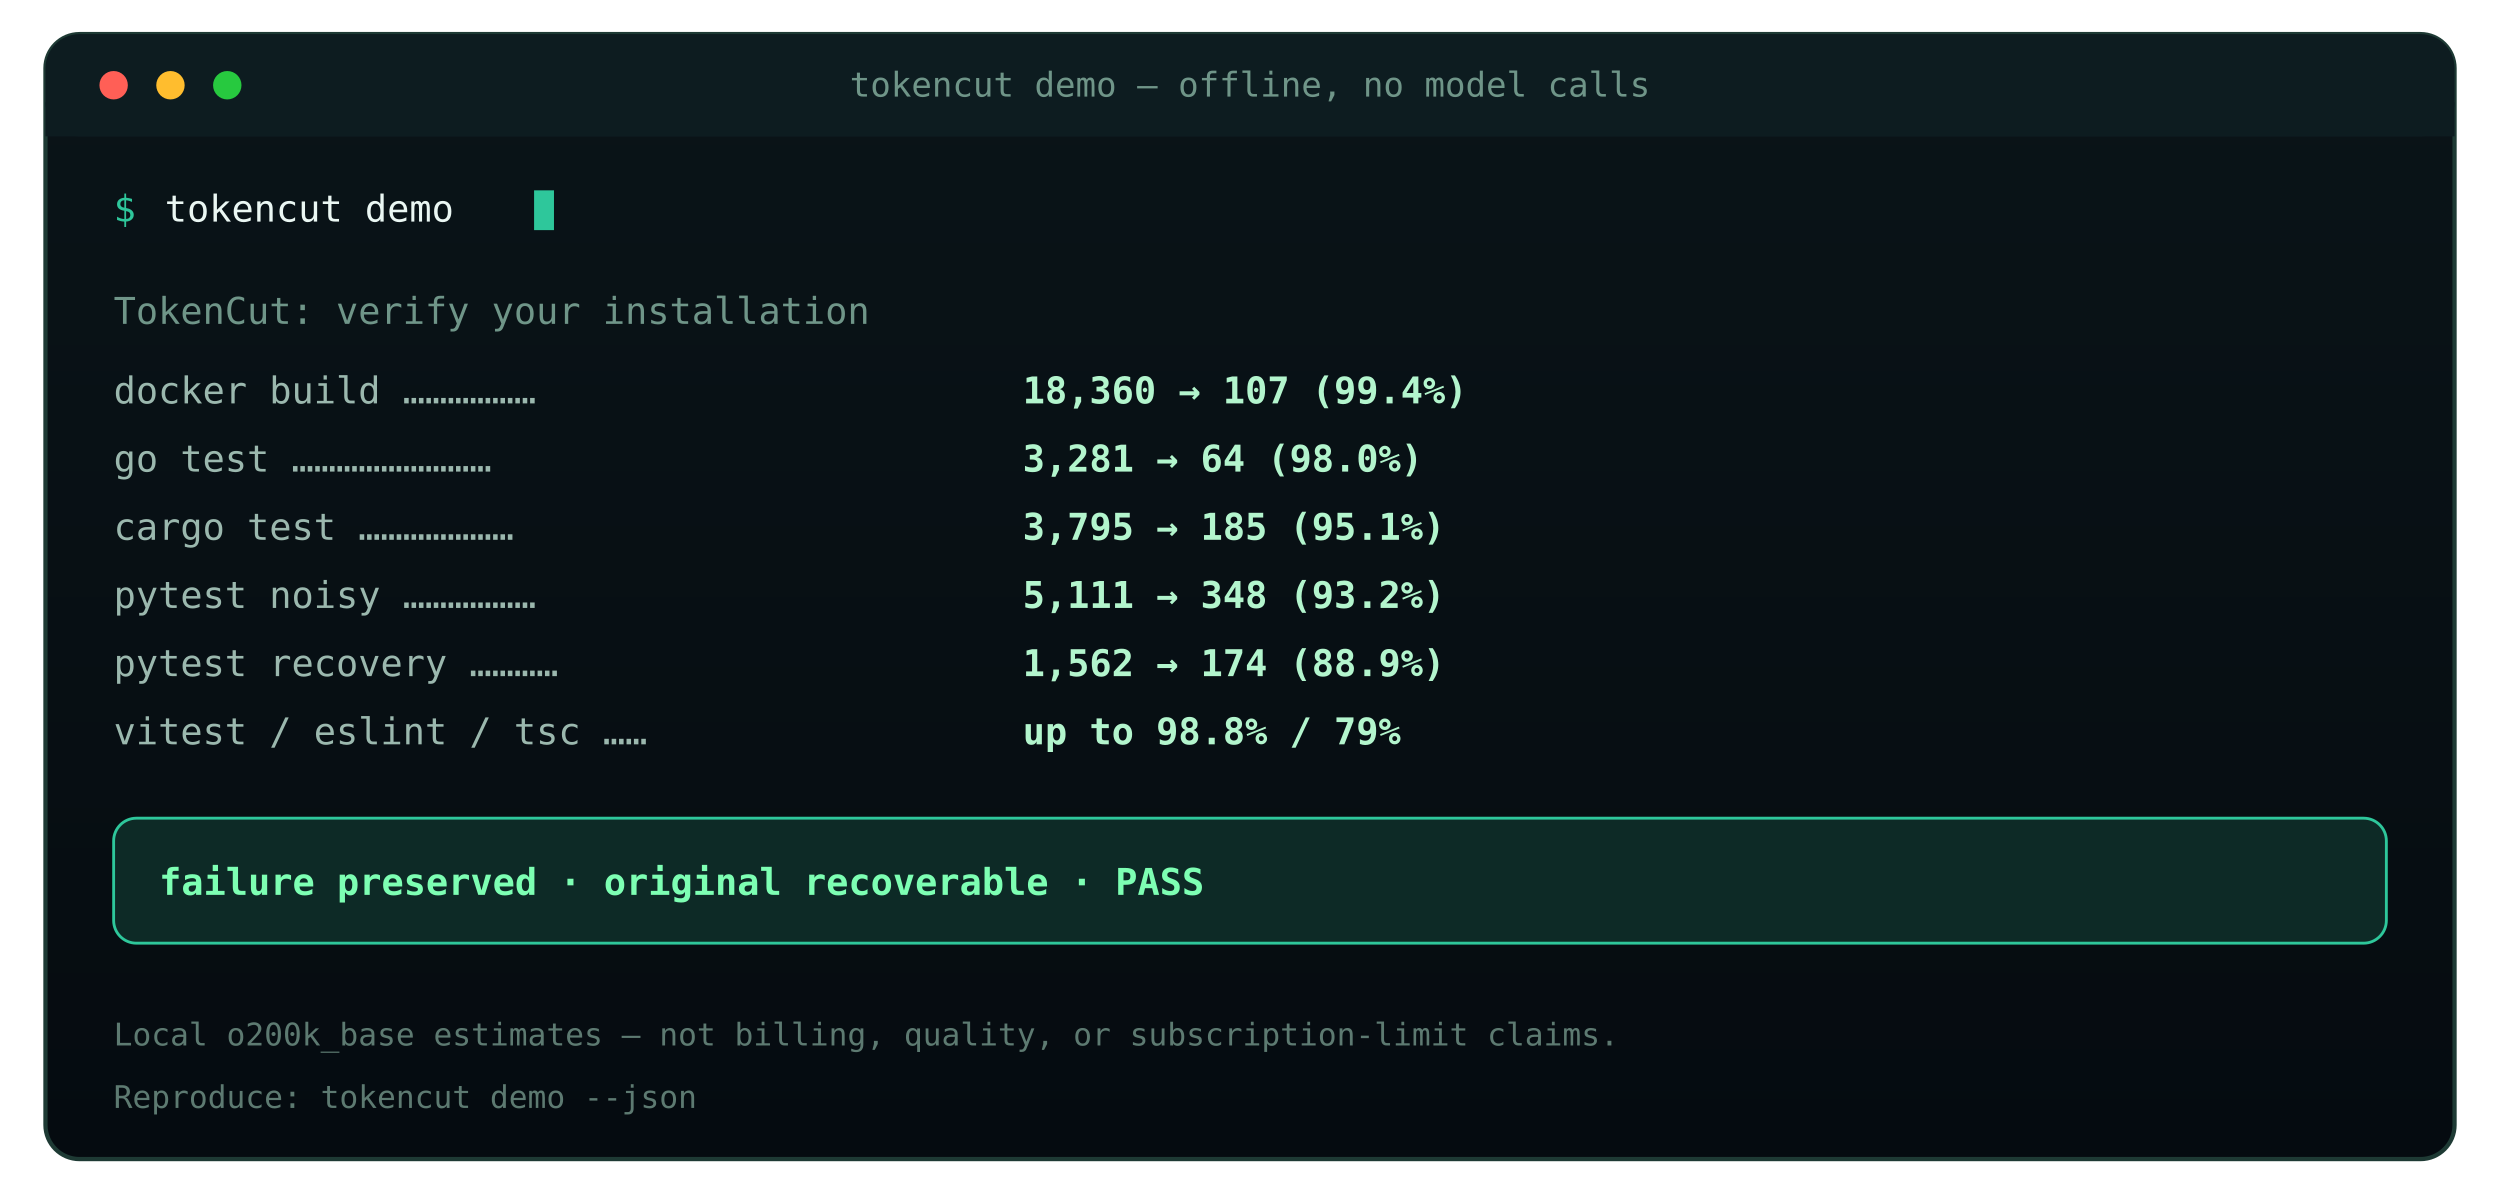
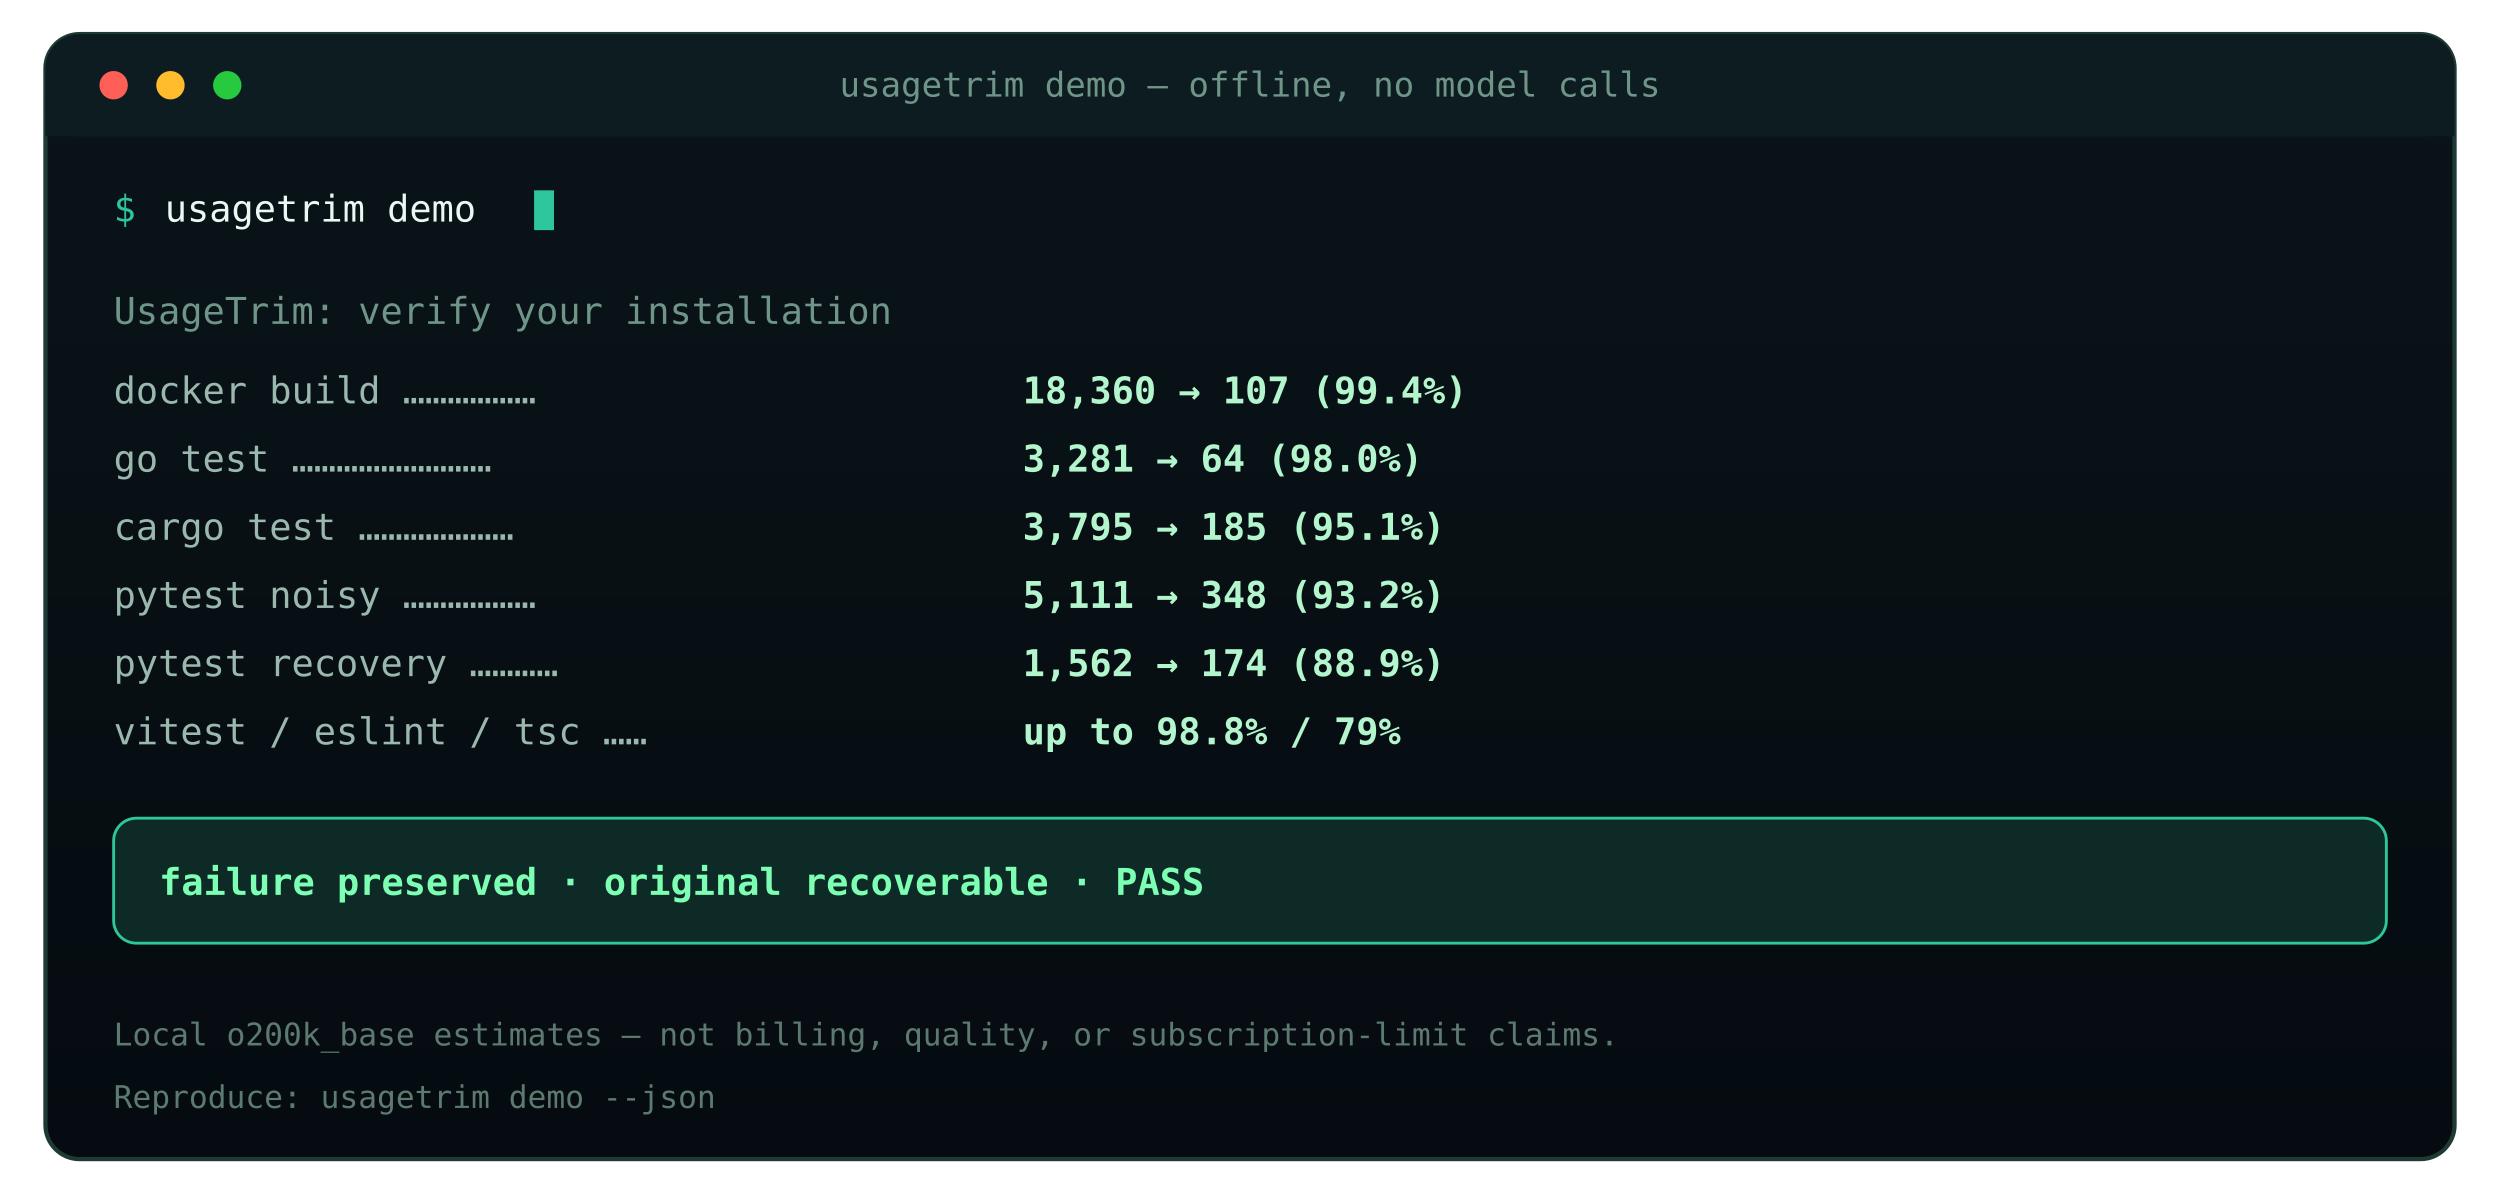
<svg xmlns="http://www.w3.org/2000/svg" viewBox="0 0 880 420" width="880" height="420" role="img" aria-labelledby="title">
  <defs>
    <style>
      .mono { font-family: ui-monospace, SFMono-Regular, Menlo, Monaco, Consolas, monospace; }
      @keyframes blink { 0%,100%{opacity:1} 50%{opacity:0} }
      .cursor { animation: blink 0.9s infinite; }
    </style>
    <linearGradient id="termBg" x1="0" y1="0" x2="0" y2="1">
      <stop offset="0%" stop-color="#0a1418" />
      <stop offset="100%" stop-color="#050b10" />
    </linearGradient>
  </defs>
  <rect x="16" y="12" width="848" height="396" rx="12" fill="url(#termBg)" stroke="#1e3a34" stroke-width="1.5" />
  <rect x="16" y="12" width="848" height="36" rx="12" fill="#0d1c20" />
  <rect x="16" y="36" width="848" height="12" fill="#0d1c20" />
  <circle cx="40" cy="30" r="5" fill="#ff5f56" />
  <circle cx="60" cy="30" r="5" fill="#ffbd2e" />
  <circle cx="80" cy="30" r="5" fill="#27c93f" />
-   <text x="440" y="34" text-anchor="middle" class="mono" font-size="12" fill="#6f9588">tokencut demo — offline, no model calls</text>
+   <text x="440" y="34" text-anchor="middle" class="mono" font-size="12" fill="#6f9588">usagetrim demo — offline, no model calls</text>
  <g class="mono" font-size="13" transform="translate(40, 78)">
    <text x="0" y="0" fill="#2ec79b">$</text>
-     <text x="18" y="0" fill="#eaf7f3">tokencut demo</text>
+     <text x="18" y="0" fill="#eaf7f3">usagetrim demo</text>
    <rect x="148" y="-11" width="7" height="14" fill="#2ec79b" class="cursor" />
-     <text x="0" y="36" fill="#6f9588">TokenCut: verify your installation</text>
+     <text x="0" y="36" fill="#6f9588">UsageTrim: verify your installation</text>
    <text x="0" y="64" fill="#9bb8ae">docker build ……………… </text>
    <text x="320" y="64" fill="#b3f5cd" font-weight="700">18,360 → 107 (99.4%)</text>
    <text x="0" y="88" fill="#9bb8ae">go test ……………………… </text>
    <text x="320" y="88" fill="#b3f5cd" font-weight="700">3,281 → 64 (98.0%)</text>
    <text x="0" y="112" fill="#9bb8ae">cargo test ………………… </text>
    <text x="320" y="112" fill="#b3f5cd" font-weight="700">3,795 → 185 (95.1%)</text>
    <text x="0" y="136" fill="#9bb8ae">pytest noisy ……………… </text>
    <text x="320" y="136" fill="#b3f5cd" font-weight="700">5,111 → 348 (93.2%)</text>
    <text x="0" y="160" fill="#9bb8ae">pytest recovery ………… </text>
    <text x="320" y="160" fill="#b3f5cd" font-weight="700">1,562 → 174 (88.9%)</text>
    <text x="0" y="184" fill="#9bb8ae">vitest / eslint / tsc …… </text>
    <text x="320" y="184" fill="#b3f5cd" font-weight="700">up to 98.8% / 79%</text>
    <rect x="0" y="210" width="800" height="44" rx="8" fill="#0d2a26" stroke="#2ec79b" stroke-width="1" />
    <text x="16" y="237" fill="#7dffb3" font-weight="700">failure preserved · original recoverable · PASS</text>
    <text x="0" y="290" fill="#5d7a71" font-size="11">Local o200k_base estimates — not billing, quality, or subscription-limit claims.</text>
-     <text x="0" y="312" fill="#5d7a71" font-size="11">Reproduce: tokencut demo --json</text>
+     <text x="0" y="312" fill="#5d7a71" font-size="11">Reproduce: usagetrim demo --json</text>
  </g>
</svg>
